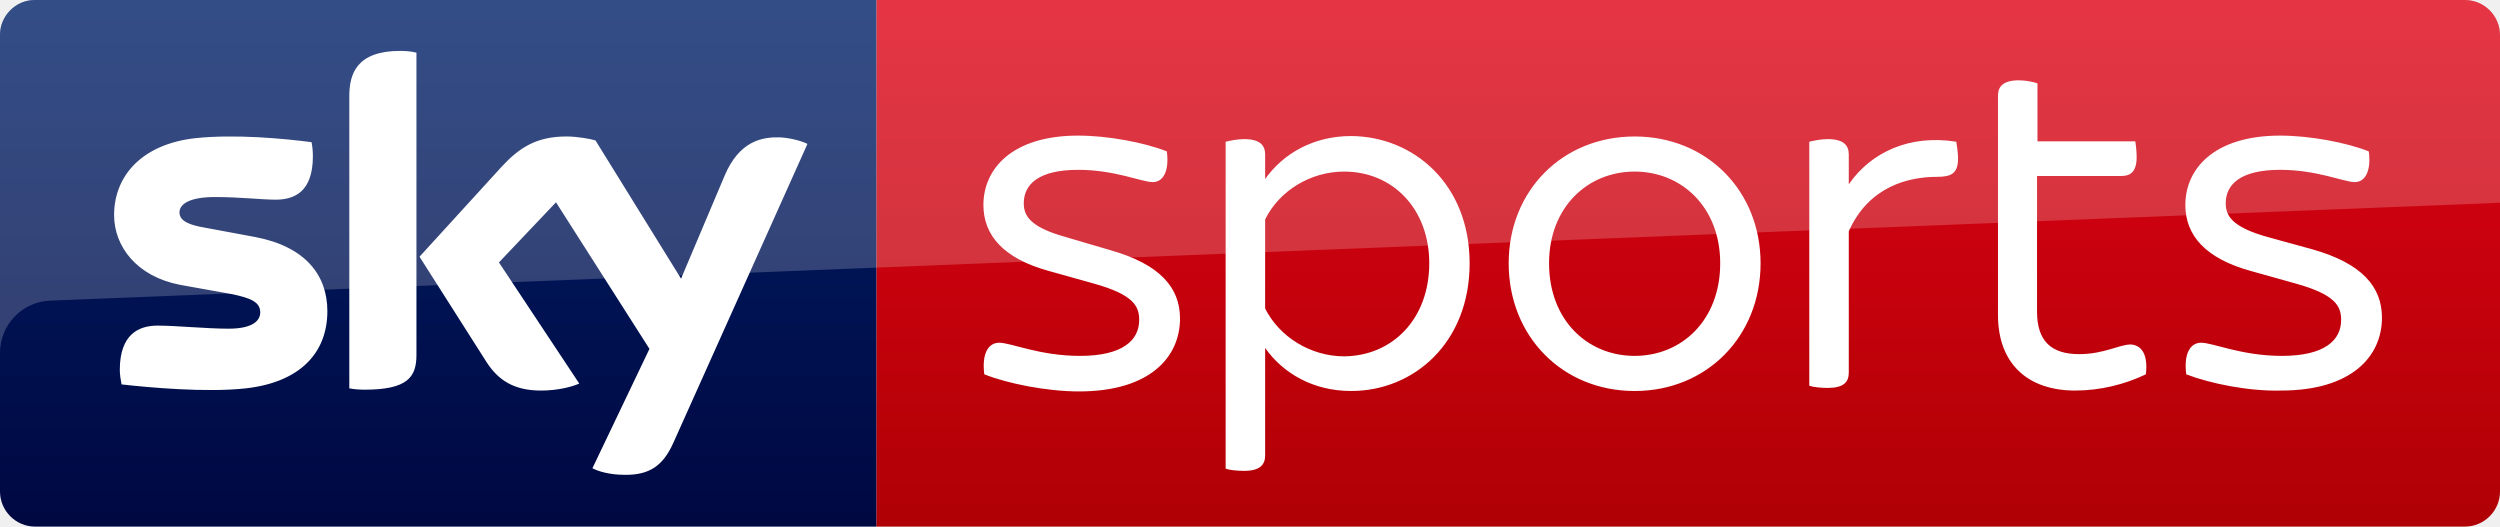
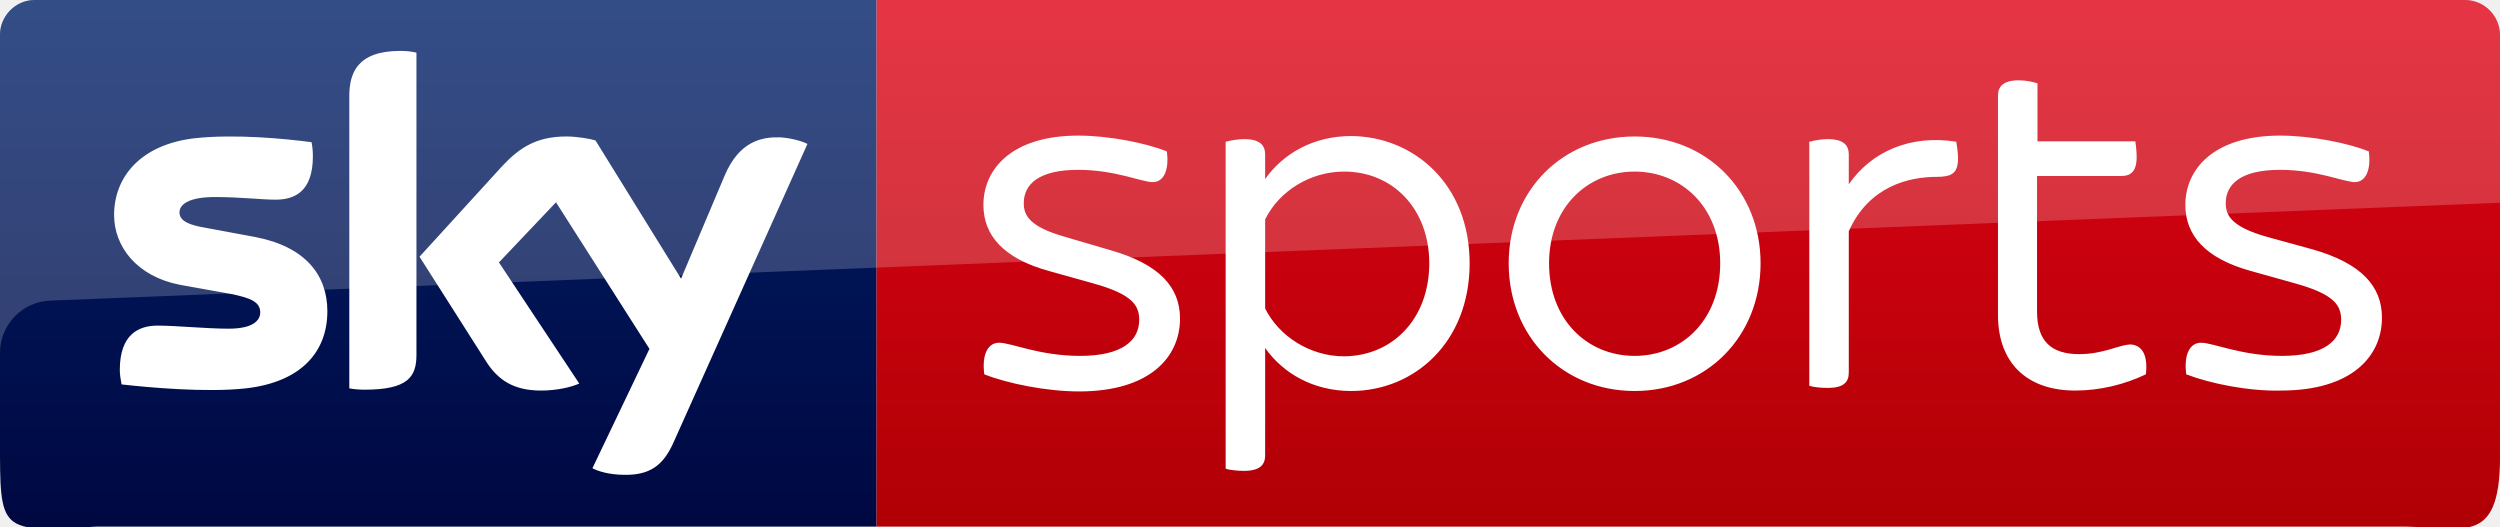
- <svg xmlns="http://www.w3.org/2000/svg" viewBox="0 0 569.7 120">
-   <linearGradient id="a" gradientUnits="userSpaceOnUse" x1="-8600.492" y1="-4719.145" x2="-8600.492" y2="-4553.374" gradientTransform="rotate(180 -4107.903 -2290.235)">
-     <stop offset="0" stop-color="#a80002" />
-     <stop offset="1" stop-color="#ea021a" />
+ <svg xmlns="http://www.w3.org/2000/svg" id="svg20" width="569.7" height="120" version="1.1" viewBox="0 0 569.7 120">
+   <defs id="defs31" />
+   <linearGradient id="a" x1="-8600.5" x2="-8600.5" y1="-4719.1" y2="-4553.4" gradientTransform="rotate(180,-4107.9,-2290.2)" gradientUnits="userSpaceOnUse">
+     <stop id="stop2" stop-color="#a80002" offset="0" />
+     <stop id="stop4" stop-color="#ea021a" offset="1" />
  </linearGradient>
-   <path fill="url(#a)" d="M199.7 0h362c4.4 0 8 3.6 8 8v104c0 4.4-3.6 8-8 8h-362V0z" />
-   <linearGradient id="b" gradientUnits="userSpaceOnUse" x1="99.851" y1="138.674" x2="99.851" y2="-27.096">
-     <stop offset="0" stop-color="#00043b" />
-     <stop offset="1" stop-color="#002672" />
+   <path id="path7" d="m 199.7,0 h 362 c 4.4,0 8,3.6 8,8 v 94.269 C 570.102,124.469 562.112,120.291 548.229,120 H 199.7 Z" style="fill:url(#a)" />
+   <linearGradient id="b" x1="99.851" x2="99.851" y1="138.67" y2="-27.096" gradientUnits="userSpaceOnUse">
+     <stop id="stop9" stop-color="#00043b" offset="0" />
+     <stop id="stop11" stop-color="#002672" offset="1" />
  </linearGradient>
-   <path fill="url(#b)" d="M199.7 120H8c-4.4 0-8-3.6-8-8V7.9C0 3.7 3.5 0 7.9 0h191.8v120z" />
-   <path opacity=".2" fill="#FFF" d="M8 0h553.7c4.4 0 8 3.6 8 8v38.2L11.5 68.5C5.1 68.7 0 74 0 80.4V8c0-4.4 3.6-8 8-8z" />
-   <path fill="#FFF" d="M135 106.7c1.3.7 3.9 1.5 7.3 1.5 5.7.1 8.8-2.1 11.1-7.2L184 32.8c-1.3-.7-4.1-1.4-6.3-1.5-3.9-.1-9.2.7-12.6 8.8l-9.9 23.4L135.7 32c-1.3-.4-4.3-.9-6.6-.9-6.8 0-10.7 2.5-14.7 6.8L95.6 58.5l15.2 23.9c2.8 4.4 6.5 6.6 12.5 6.6 3.9 0 7.2-.9 8.7-1.6l-18.3-27.6 13-13.7L148 79.5l-13 27.2zM94.9 80.9c0 5-2 7.9-11.8 7.9-1.3 0-2.4-.1-3.5-.3V21.9c0-5.1 1.7-10.3 11.6-10.3 1.2 0 2.5.1 3.7.4v68.9zm-20.3-10c0 9.4-6.1 16.2-18.6 17.6-9 1-22.1-.2-28.3-.9-.2-1-.4-2.3-.4-3.3 0-8.2 4.4-10.1 8.6-10.1 4.3 0 11.1.7 16.2.7 5.6 0 7.2-1.9 7.2-3.7 0-2.4-2.2-3.3-6.6-4.2L41 64.9C31.2 63 26 56.2 26 49c0-8.8 6.2-16.1 18.4-17.5 9.2-1 20.5.1 26.6.9.2 1.1.3 2.1.3 3.2 0 8.2-4.3 9.9-8.5 9.9-3.2 0-8.1-.6-13.8-.6-5.8 0-8.1 1.6-8.1 3.5 0 2 2.3 2.9 5.9 3.5L58.1 54c11.6 2.2 16.5 8.8 16.5 16.9M224.3 85.3c-.6-4.7.9-7.2 3.4-7.2 2.7 0 9.2 3 18.4 3 9.8 0 13.5-3.6 13.5-8.2 0-3.2-1.4-5.8-10.4-8.3l-10-2.8c-10.7-2.9-15.1-8.3-15.1-15.1 0-8.2 6.5-15.8 21.6-15.8 6.8 0 15.2 1.6 20.2 3.6.6 4.6-.9 7-3.2 7-2.5 0-8.6-2.8-17-2.8-9 0-12.4 3.3-12.4 7.6 0 2.8 1.3 5.4 9.5 7.7l10.2 3c11.3 3.2 15.9 8.5 15.9 15.6 0 8.8-6.9 16.6-23 16.6-7.4 0-16.3-1.8-21.6-3.9M334.9 60c0 18.1-12.7 29.1-27 29.1-8.6 0-15.5-4-19.6-9.8v24.5c0 2.1-1.2 3.5-4.8 3.5-1.6 0-3.4-.2-4.2-.5V32.3c.8-.2 2.6-.6 4.2-.6 3.6 0 4.8 1.4 4.8 3.5v5.6c4.1-5.8 11-9.8 19.6-9.8 14.3.1 27 11 27 29m-9.2 0c0-12.4-8.3-20.9-19.4-20.9-7.7 0-14.8 4.4-18 10.9v20.3c3.2 6.4 10.3 10.9 18 10.9 11.1-.1 19.4-8.6 19.4-21.2M343.8 60c0-16.6 12.3-28.9 28.7-28.9 16.5 0 28.7 12.4 28.7 28.9 0 16.7-12.3 29.1-28.7 29.1S343.8 76.7 343.8 60m48.2 0c0-12.8-8.8-20.9-19.5-20.9S353 47.2 353 60c0 13 8.8 21.1 19.5 21.1S392 73 392 60M446.2 36.1c0 3.4-1.5 4.2-4.8 4.2-6.4 0-15.5 2.1-20.1 12.4v32.2c0 2.2-1.2 3.5-4.8 3.5-1.6 0-3.4-.2-4.2-.5V32.3c.8-.2 2.6-.6 4.2-.6 3.6 0 4.8 1.4 4.8 3.5V42c5.1-7.4 14-11.4 24.5-9.7.1.7.4 2.4.4 3.8M498.2 85.3c-.6-4.7.9-7.2 3.4-7.2 2.7 0 9.2 3 18.4 3 9.8 0 13.5-3.6 13.5-8.2 0-3.2-1.4-5.8-10.4-8.3l-10-2.8c-10.7-2.9-15.1-8.3-15.1-15.1 0-8.2 6.5-15.8 21.6-15.8 6.8 0 15.2 1.6 20.2 3.6.6 4.6-.9 7-3.2 7-2.4 0-8.6-2.8-17-2.8-9 0-12.4 3.3-12.4 7.6 0 2.8 1.3 5.4 9.5 7.7l10.2 2.8c11.3 3.2 15.9 8.5 15.9 15.6 0 8.8-6.9 16.6-23 16.6-7.3.2-16.2-1.6-21.6-3.7M489 85.3c-4.8 2.3-10.4 3.7-16.1 3.7-11 0-17.6-6.3-17.6-17.2v-50c0-2.1 1.2-3.5 4.8-3.5 1.6 0 3.4.4 4.2.7v13.2h22.3c.1.7.3 2.2.3 3.6 0 3.3-1.4 4.3-3.4 4.3h-19.3V71c0 6.8 3.3 9.7 9.6 9.7 5.7 0 9.1-2.2 11.8-2.2 2.6.2 3.9 2.5 3.4 6.8" />
+   <path id="path14" d="M 199.7,120 H 21.986 C -0.327,121.333 0,121.338 0,100.142 V 7.9 C 0,3.7 3.5,0 7.9,0 h 191.8 z" style="fill:url(#b)" />
+   <path id="path16" d="m 8,0 h 553.7 c 4.4,0 8,3.6 8,8 V 46.2 L 11.5,68.5 C 5.1,68.7 0,74 0,80.4 V 8 C 0,3.6 3.6,0 8,0 Z" style="opacity:0.2;fill:#ffffff" />
+   <path id="path18" d="m 135,106.7 c 1.3,0.7 3.9,1.5 7.3,1.5 5.7,0.1 8.8,-2.1 11.1,-7.2 L 184,32.8 c -1.3,-0.7 -4.1,-1.4 -6.3,-1.5 -3.9,-0.1 -9.2,0.7 -12.6,8.8 L 155.2,63.5 135.7,32 c -1.3,-0.4 -4.3,-0.9 -6.6,-0.9 -6.8,0 -10.7,2.5 -14.7,6.8 l -18.8,20.6 15.2,23.9 c 2.8,4.4 6.5,6.6 12.5,6.6 3.9,0 7.2,-0.9 8.7,-1.6 L 113.7,59.8 126.7,46.1 148,79.5 Z M 94.9,80.9 c 0,5 -2,7.9 -11.8,7.9 -1.3,0 -2.4,-0.1 -3.5,-0.3 V 21.9 c 0,-5.1 1.7,-10.3 11.6,-10.3 1.2,0 2.5,0.1 3.7,0.4 z m -20.3,-10 c 0,9.4 -6.1,16.2 -18.6,17.6 -9,1 -22.1,-0.2 -28.3,-0.9 -0.2,-1 -0.4,-2.3 -0.4,-3.3 0,-8.2 4.4,-10.1 8.6,-10.1 4.3,0 11.1,0.7 16.2,0.7 5.6,0 7.2,-1.9 7.2,-3.7 0,-2.4 -2.2,-3.3 -6.6,-4.2 L 41,64.9 C 31.2,63 26,56.2 26,49 c 0,-8.8 6.2,-16.1 18.4,-17.5 9.2,-1 20.5,0.1 26.6,0.9 0.2,1.1 0.3,2.1 0.3,3.2 0,8.2 -4.3,9.9 -8.5,9.9 -3.2,0 -8.1,-0.6 -13.8,-0.6 -5.8,0 -8.1,1.6 -8.1,3.5 0,2 2.3,2.9 5.9,3.5 L 58.1,54 c 11.6,2.2 16.5,8.8 16.5,16.9 m 149.7,14.4 c -0.6,-4.7 0.9,-7.2 3.4,-7.2 2.7,0 9.2,3 18.4,3 9.8,0 13.5,-3.6 13.5,-8.2 0,-3.2 -1.4,-5.8 -10.4,-8.3 l -10,-2.8 c -10.7,-2.9 -15.1,-8.3 -15.1,-15.1 0,-8.2 6.5,-15.8 21.6,-15.8 6.8,0 15.2,1.6 20.2,3.6 0.6,4.6 -0.9,7 -3.2,7 -2.5,0 -8.6,-2.8 -17,-2.8 -9,0 -12.4,3.3 -12.4,7.6 0,2.8 1.3,5.4 9.5,7.7 l 10.2,3 c 11.3,3.2 15.9,8.5 15.9,15.6 0,8.8 -6.9,16.6 -23,16.6 -7.4,0 -16.3,-1.8 -21.6,-3.9 M 334.9,60 c 0,18.1 -12.7,29.1 -27,29.1 -8.6,0 -15.5,-4 -19.6,-9.8 v 24.5 c 0,2.1 -1.2,3.5 -4.8,3.5 -1.6,0 -3.4,-0.2 -4.2,-0.5 V 32.3 c 0.8,-0.2 2.6,-0.6 4.2,-0.6 3.6,0 4.8,1.4 4.8,3.5 v 5.6 c 4.1,-5.8 11,-9.8 19.6,-9.8 14.3,0.1 27,11 27,29 m -9.2,0 c 0,-12.4 -8.3,-20.9 -19.4,-20.9 -7.7,0 -14.8,4.4 -18,10.9 v 20.3 c 3.2,6.4 10.3,10.9 18,10.9 11.1,-0.1 19.4,-8.6 19.4,-21.2 m 18.1,0 c 0,-16.6 12.3,-28.9 28.7,-28.9 16.5,0 28.7,12.4 28.7,28.9 0,16.7 -12.3,29.1 -28.7,29.1 -16.4,0 -28.7,-12.4 -28.7,-29.1 m 48.2,0 c 0,-12.8 -8.8,-20.9 -19.5,-20.9 -10.7,0 -19.5,8.1 -19.5,20.9 0,13 8.8,21.1 19.5,21.1 C 383.2,81.1 392,73 392,60 m 54.2,-23.9 c 0,3.4 -1.5,4.2 -4.8,4.2 -6.4,0 -15.5,2.1 -20.1,12.4 v 32.2 c 0,2.2 -1.2,3.5 -4.8,3.5 -1.6,0 -3.4,-0.2 -4.2,-0.5 V 32.3 c 0.8,-0.2 2.6,-0.6 4.2,-0.6 3.6,0 4.8,1.4 4.8,3.5 V 42 c 5.1,-7.4 14,-11.4 24.5,-9.7 0.1,0.7 0.4,2.4 0.4,3.8 m 52,49.2 c -0.6,-4.7 0.9,-7.2 3.4,-7.2 2.7,0 9.2,3 18.4,3 9.8,0 13.5,-3.6 13.5,-8.2 0,-3.2 -1.4,-5.8 -10.4,-8.3 l -10,-2.8 C 502.4,58.9 498,53.5 498,46.7 c 0,-8.2 6.5,-15.8 21.6,-15.8 6.8,0 15.2,1.6 20.2,3.6 0.6,4.6 -0.9,7 -3.2,7 -2.4,0 -8.6,-2.8 -17,-2.8 -9,0 -12.4,3.3 -12.4,7.6 0,2.8 1.3,5.4 9.5,7.7 l 10.2,2.8 c 11.3,3.2 15.9,8.5 15.9,15.6 0,8.8 -6.9,16.6 -23,16.6 -7.3,0.2 -16.2,-1.6 -21.6,-3.7 m -9.2,0 c -4.8,2.3 -10.4,3.7 -16.1,3.7 -11,0 -17.6,-6.3 -17.6,-17.2 v -50 c 0,-2.1 1.2,-3.5 4.8,-3.5 1.6,0 3.4,0.4 4.2,0.7 v 13.2 h 22.3 c 0.1,0.7 0.3,2.2 0.3,3.6 0,3.3 -1.4,4.3 -3.4,4.3 H 464.2 V 71 c 0,6.8 3.3,9.7 9.6,9.7 5.7,0 9.1,-2.2 11.8,-2.2 2.6,0.2 3.9,2.5 3.4,6.8" style="fill:#ffffff" />
</svg>
